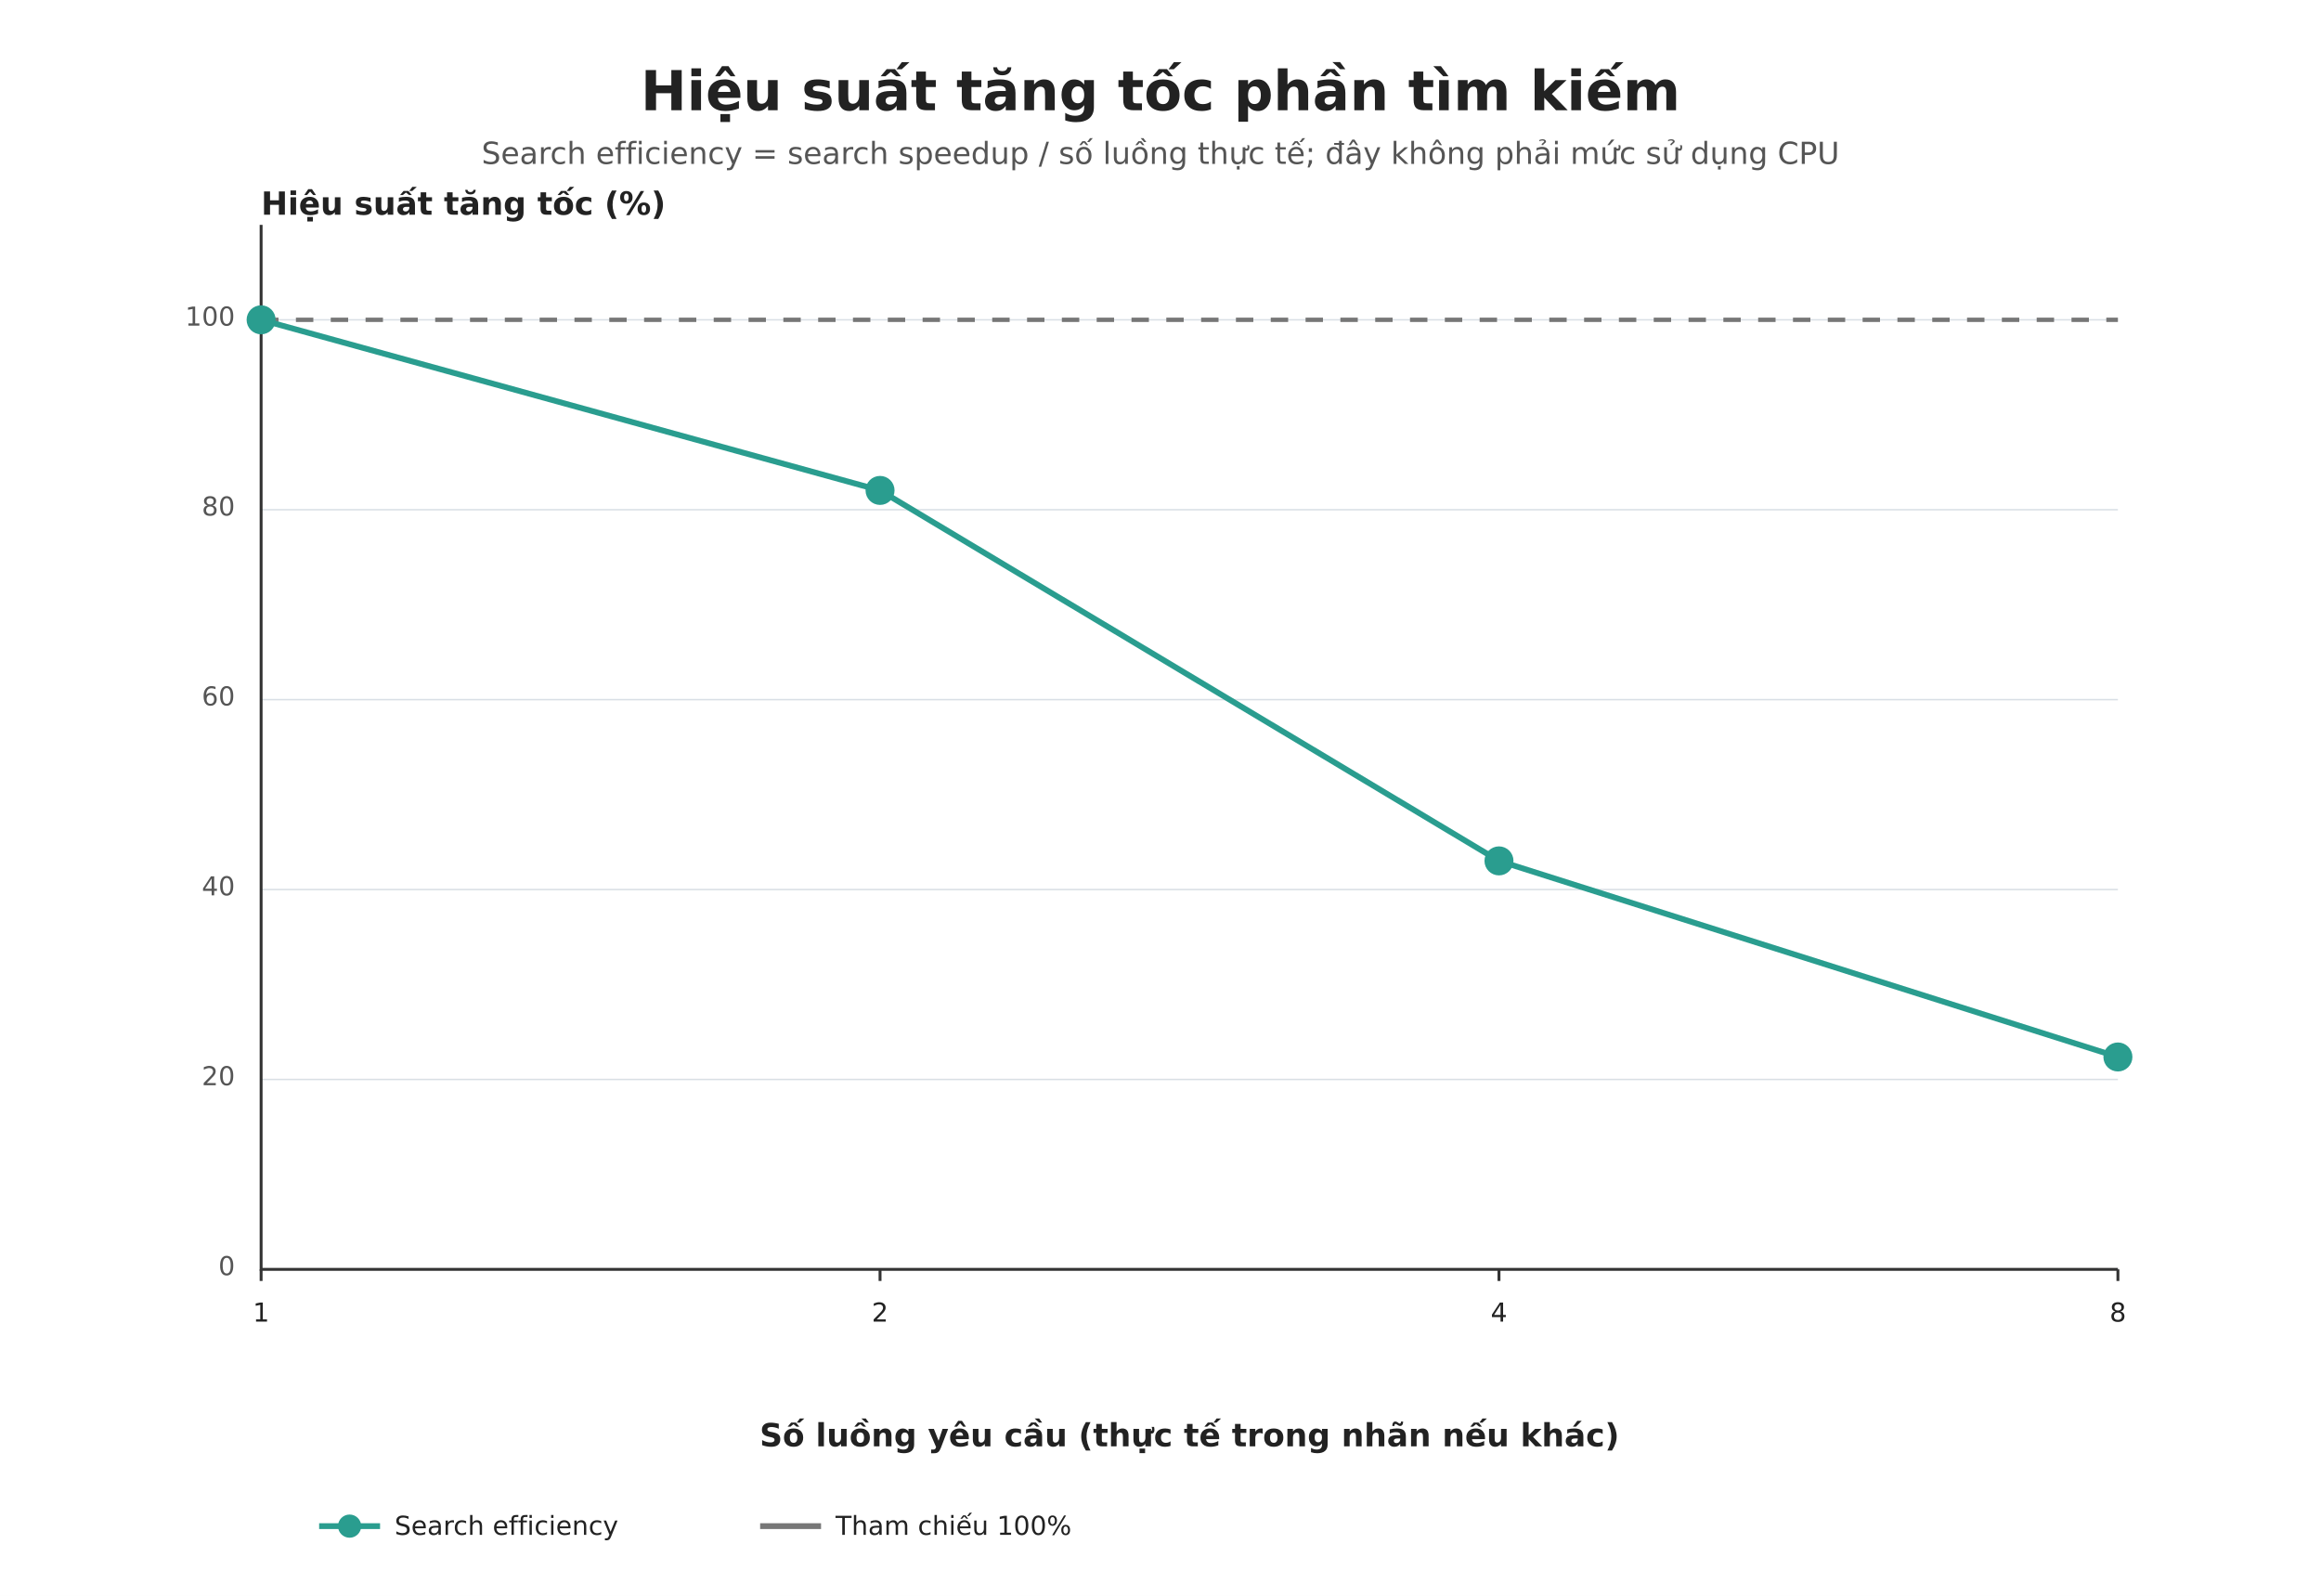
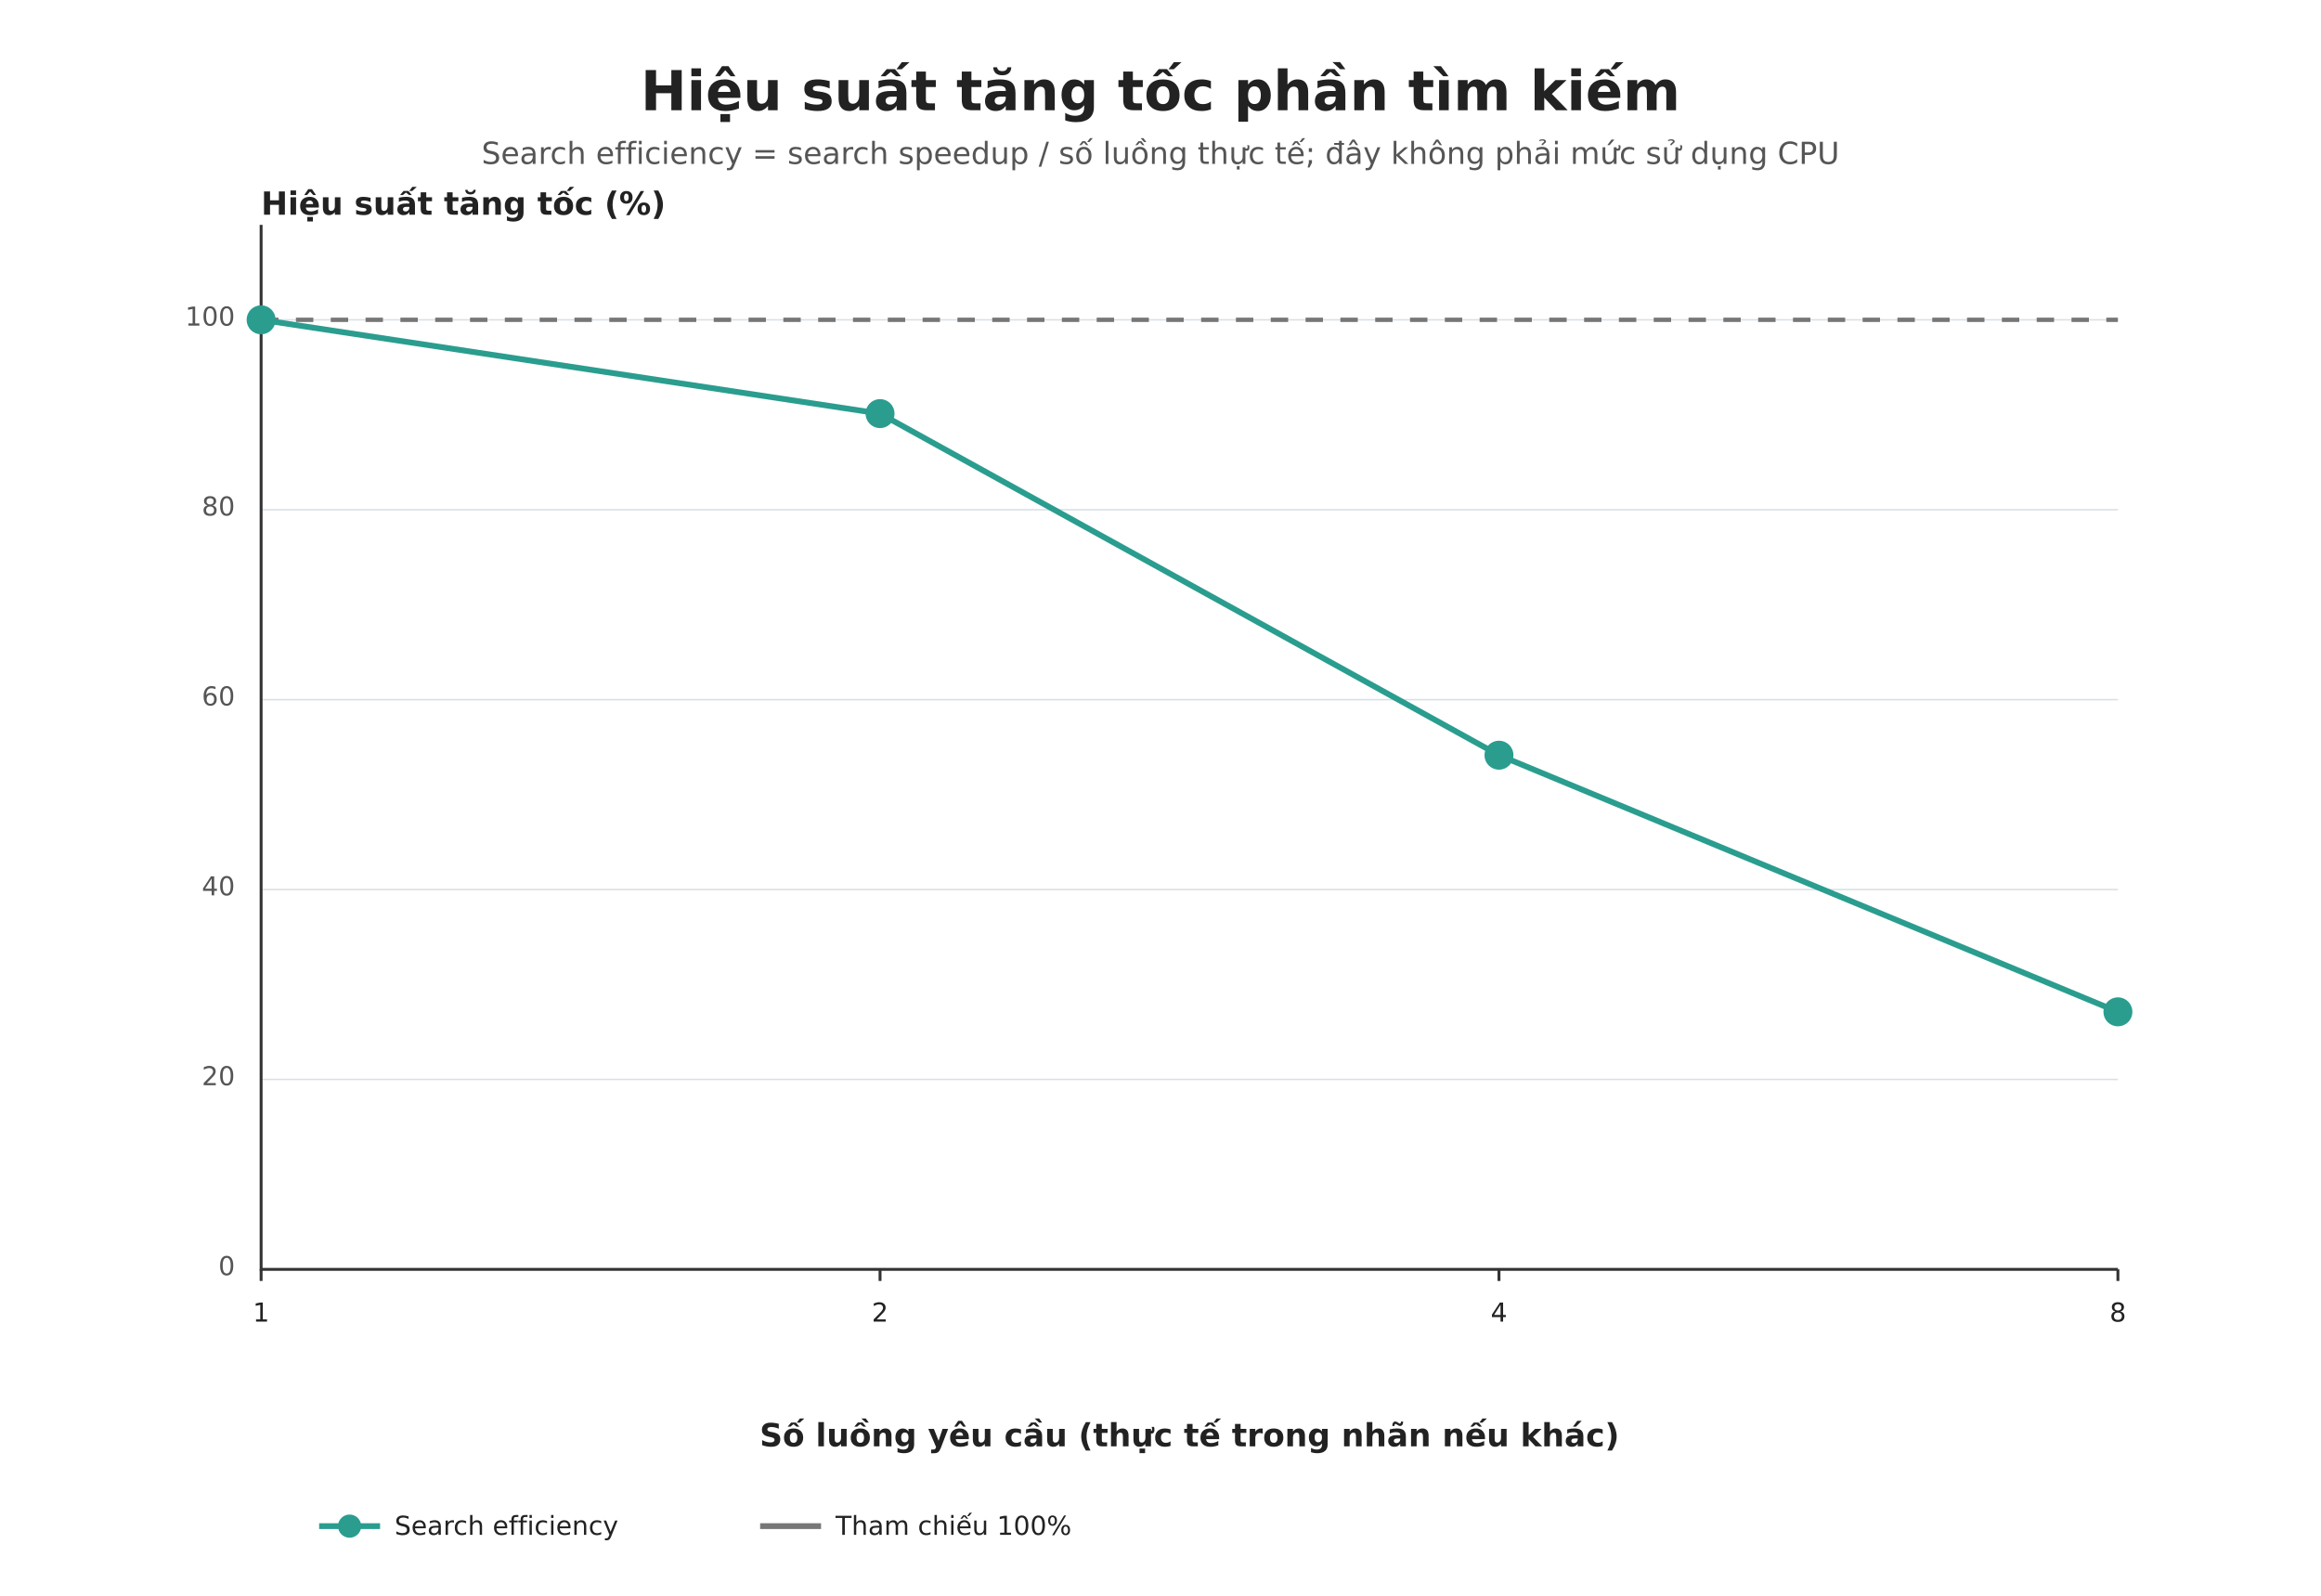
<svg xmlns="http://www.w3.org/2000/svg" width="1600" height="1100" viewBox="0 0 1600 1100">
  <rect width="100%" height="100%" fill="white" />
  <text x="-500" y="-490" text-anchor="start" font-family="DejaVu Sans, sans-serif" font-size="10" font-weight="400" fill="#222222">openmp benchmark</text>
  <rect x="0" y="0" width="1600" height="1100" fill="#ffffff" stroke="none" stroke-width="1" />
  <text x="800.0" y="76" text-anchor="middle" font-family="DejaVu Sans, sans-serif" font-size="38" font-weight="700" fill="#222222">Hiệu suất tăng tốc phần tìm kiếm</text>
  <text x="800.0" y="113" text-anchor="middle" font-family="DejaVu Sans, sans-serif" font-size="21" font-weight="400" fill="#555555">Search efficiency = search speedup / số luồng thực tế; đây không phải mức sử dụng CPU</text>
  <text x="180" y="148" text-anchor="start" font-family="DejaVu Sans, sans-serif" font-size="22" font-weight="700" fill="#222222">Hiệu suất tăng tốc (%)</text>
  <text x="820.0" y="997" text-anchor="middle" font-family="DejaVu Sans, sans-serif" font-size="22" font-weight="700" fill="#222222">Số luồng yêu cầu (thực tế trong nhãn nếu khác)</text>
  <polyline points="180,875.0 1460,875.0" fill="none" stroke="#d9dfe5" stroke-width="1" />
  <text x="162" y="879.0" text-anchor="end" font-family="DejaVu Sans, sans-serif" font-size="18" font-weight="400" fill="#555555">0</text>
  <polyline points="180,744.091 1460,744.091" fill="none" stroke="#d9dfe5" stroke-width="1" />
  <text x="162" y="748.091" text-anchor="end" font-family="DejaVu Sans, sans-serif" font-size="18" font-weight="400" fill="#555555">20</text>
  <polyline points="180,613.182 1460,613.182" fill="none" stroke="#d9dfe5" stroke-width="1" />
  <text x="162" y="617.182" text-anchor="end" font-family="DejaVu Sans, sans-serif" font-size="18" font-weight="400" fill="#555555">40</text>
  <polyline points="180,482.273 1460,482.273" fill="none" stroke="#d9dfe5" stroke-width="1" />
  <text x="162" y="486.273" text-anchor="end" font-family="DejaVu Sans, sans-serif" font-size="18" font-weight="400" fill="#555555">60</text>
  <polyline points="180,351.364 1460,351.364" fill="none" stroke="#d9dfe5" stroke-width="1" />
  <text x="162" y="355.364" text-anchor="end" font-family="DejaVu Sans, sans-serif" font-size="18" font-weight="400" fill="#555555">80</text>
  <polyline points="180,220.455 1460,220.455" fill="none" stroke="#d9dfe5" stroke-width="1" />
  <text x="162" y="224.455" text-anchor="end" font-family="DejaVu Sans, sans-serif" font-size="18" font-weight="400" fill="#555555">100</text>
  <polyline points="180,155 180,875 1460,875" fill="none" stroke="#333333" stroke-width="2" />
  <polyline points="180.0,875 180.0,883" fill="none" stroke="#333333" stroke-width="2" />
  <text x="180.0" y="911" text-anchor="middle" font-family="DejaVu Sans, sans-serif" font-size="18" font-weight="400" fill="#222222">1</text>
  <polyline points="606.667,875 606.667,883" fill="none" stroke="#333333" stroke-width="2" />
  <text x="606.667" y="911" text-anchor="middle" font-family="DejaVu Sans, sans-serif" font-size="18" font-weight="400" fill="#222222">2</text>
  <polyline points="1033.333,875 1033.333,883" fill="none" stroke="#333333" stroke-width="2" />
  <text x="1033.333" y="911" text-anchor="middle" font-family="DejaVu Sans, sans-serif" font-size="18" font-weight="400" fill="#222222">4</text>
  <polyline points="1460.0,875 1460.0,883" fill="none" stroke="#333333" stroke-width="2" />
  <text x="1460.0" y="911" text-anchor="middle" font-family="DejaVu Sans, sans-serif" font-size="18" font-weight="400" fill="#222222">8</text>
  <polyline points="180,220.455 1460,220.455" fill="none" stroke="#777777" stroke-width="3" stroke-dasharray="12 12" />
-   <polyline points="180.0,220.455 606.667,338.057 1033.333,593.427 1460.0,728.6" fill="none" stroke="#2a9d8f" stroke-width="4" />
+   <polyline points="180.0,220.455 606.667,285.108 1033.333,520.57 1460.0,697.485" fill="none" stroke="#2a9d8f" stroke-width="4" />
  <circle cx="180.0" cy="220.455" r="9" fill="#2a9d8f" stroke="#2a9d8f" stroke-width="2" />
-   <circle cx="606.667" cy="338.057" r="9" fill="#2a9d8f" stroke="#2a9d8f" stroke-width="2" />
-   <circle cx="1033.333" cy="593.427" r="9" fill="#2a9d8f" stroke="#2a9d8f" stroke-width="2" />
-   <circle cx="1460.0" cy="728.6" r="9" fill="#2a9d8f" stroke="#2a9d8f" stroke-width="2" />
+   <circle cx="606.667" cy="285.108" r="9" fill="#2a9d8f" stroke="#2a9d8f" stroke-width="2" />
+   <circle cx="1033.333" cy="520.57" r="9" fill="#2a9d8f" stroke="#2a9d8f" stroke-width="2" />
+   <circle cx="1460.0" cy="697.485" r="9" fill="#2a9d8f" stroke="#2a9d8f" stroke-width="2" />
  <polyline points="220,1052 262,1052" fill="none" stroke="#2a9d8f" stroke-width="4" />
  <circle cx="241" cy="1052" r="7" fill="#2a9d8f" stroke="#2a9d8f" stroke-width="2" />
  <text x="272" y="1058" text-anchor="start" font-family="DejaVu Sans, sans-serif" font-size="18" font-weight="400" fill="#222222">Search efficiency</text>
  <polyline points="524,1052 566,1052" fill="none" stroke="#777777" stroke-width="4" />
  <text x="576" y="1058" text-anchor="start" font-family="DejaVu Sans, sans-serif" font-size="18" font-weight="400" fill="#222222">Tham chiếu 100%</text>
</svg>
